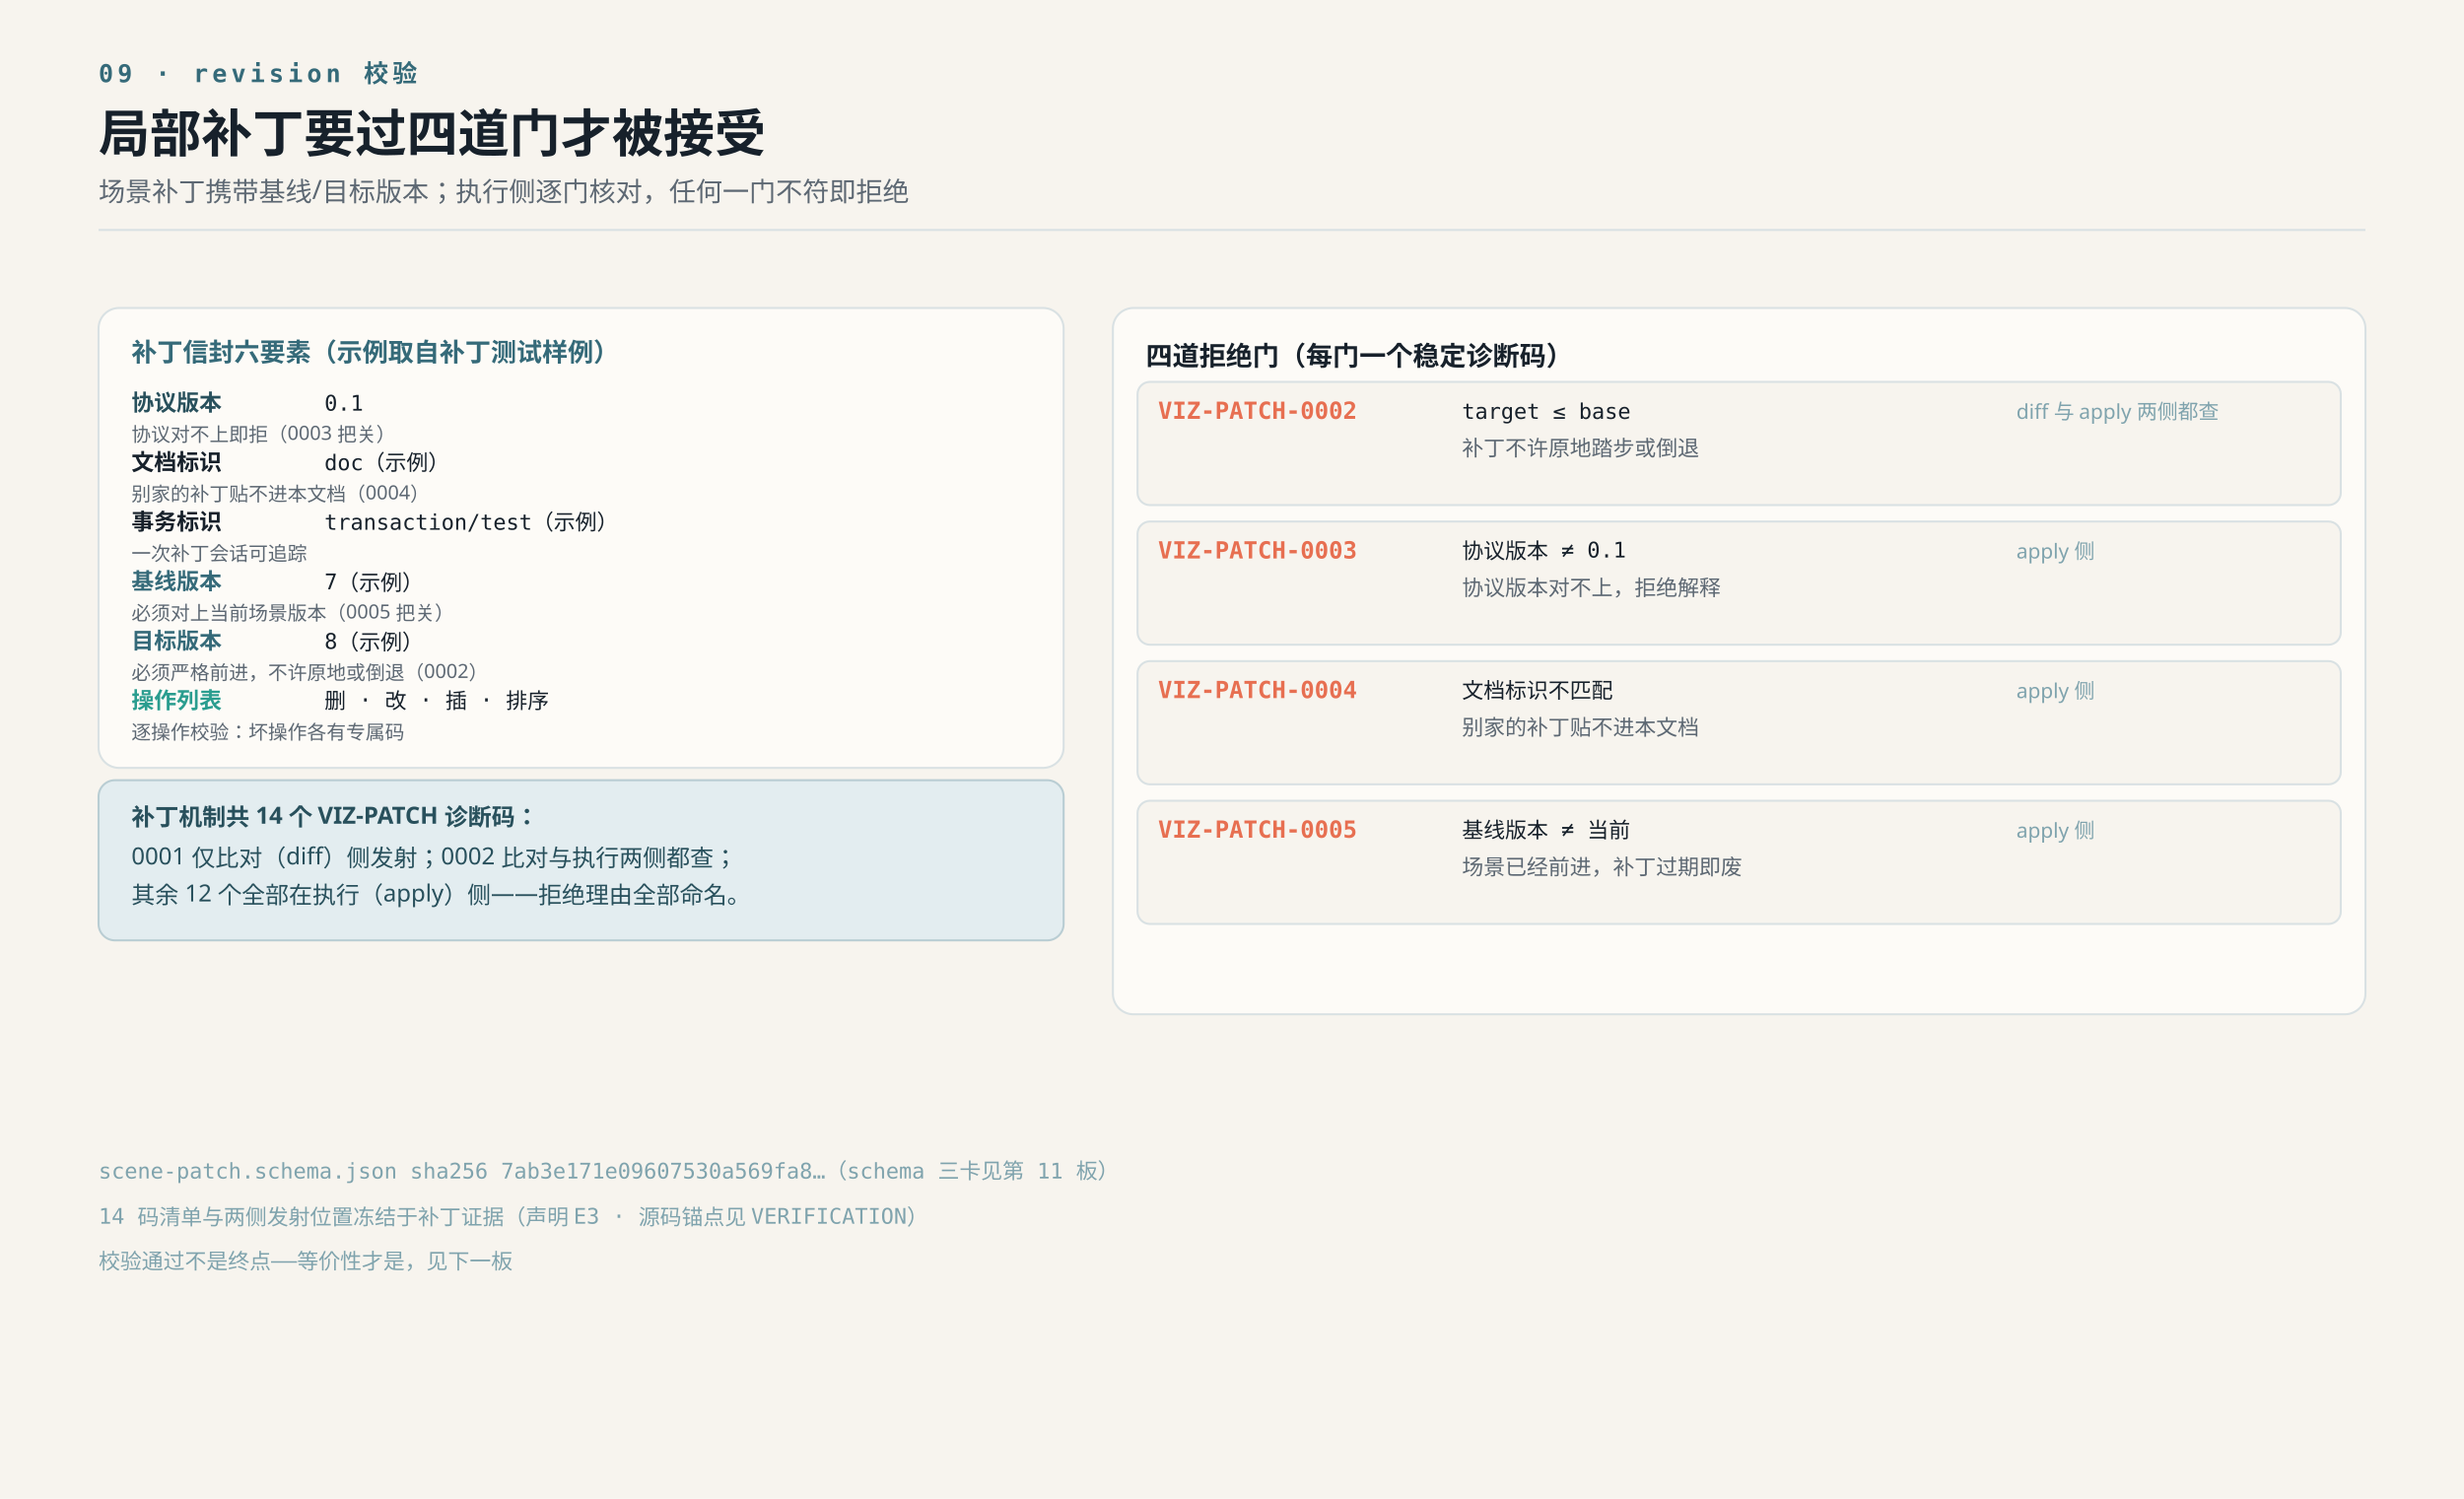
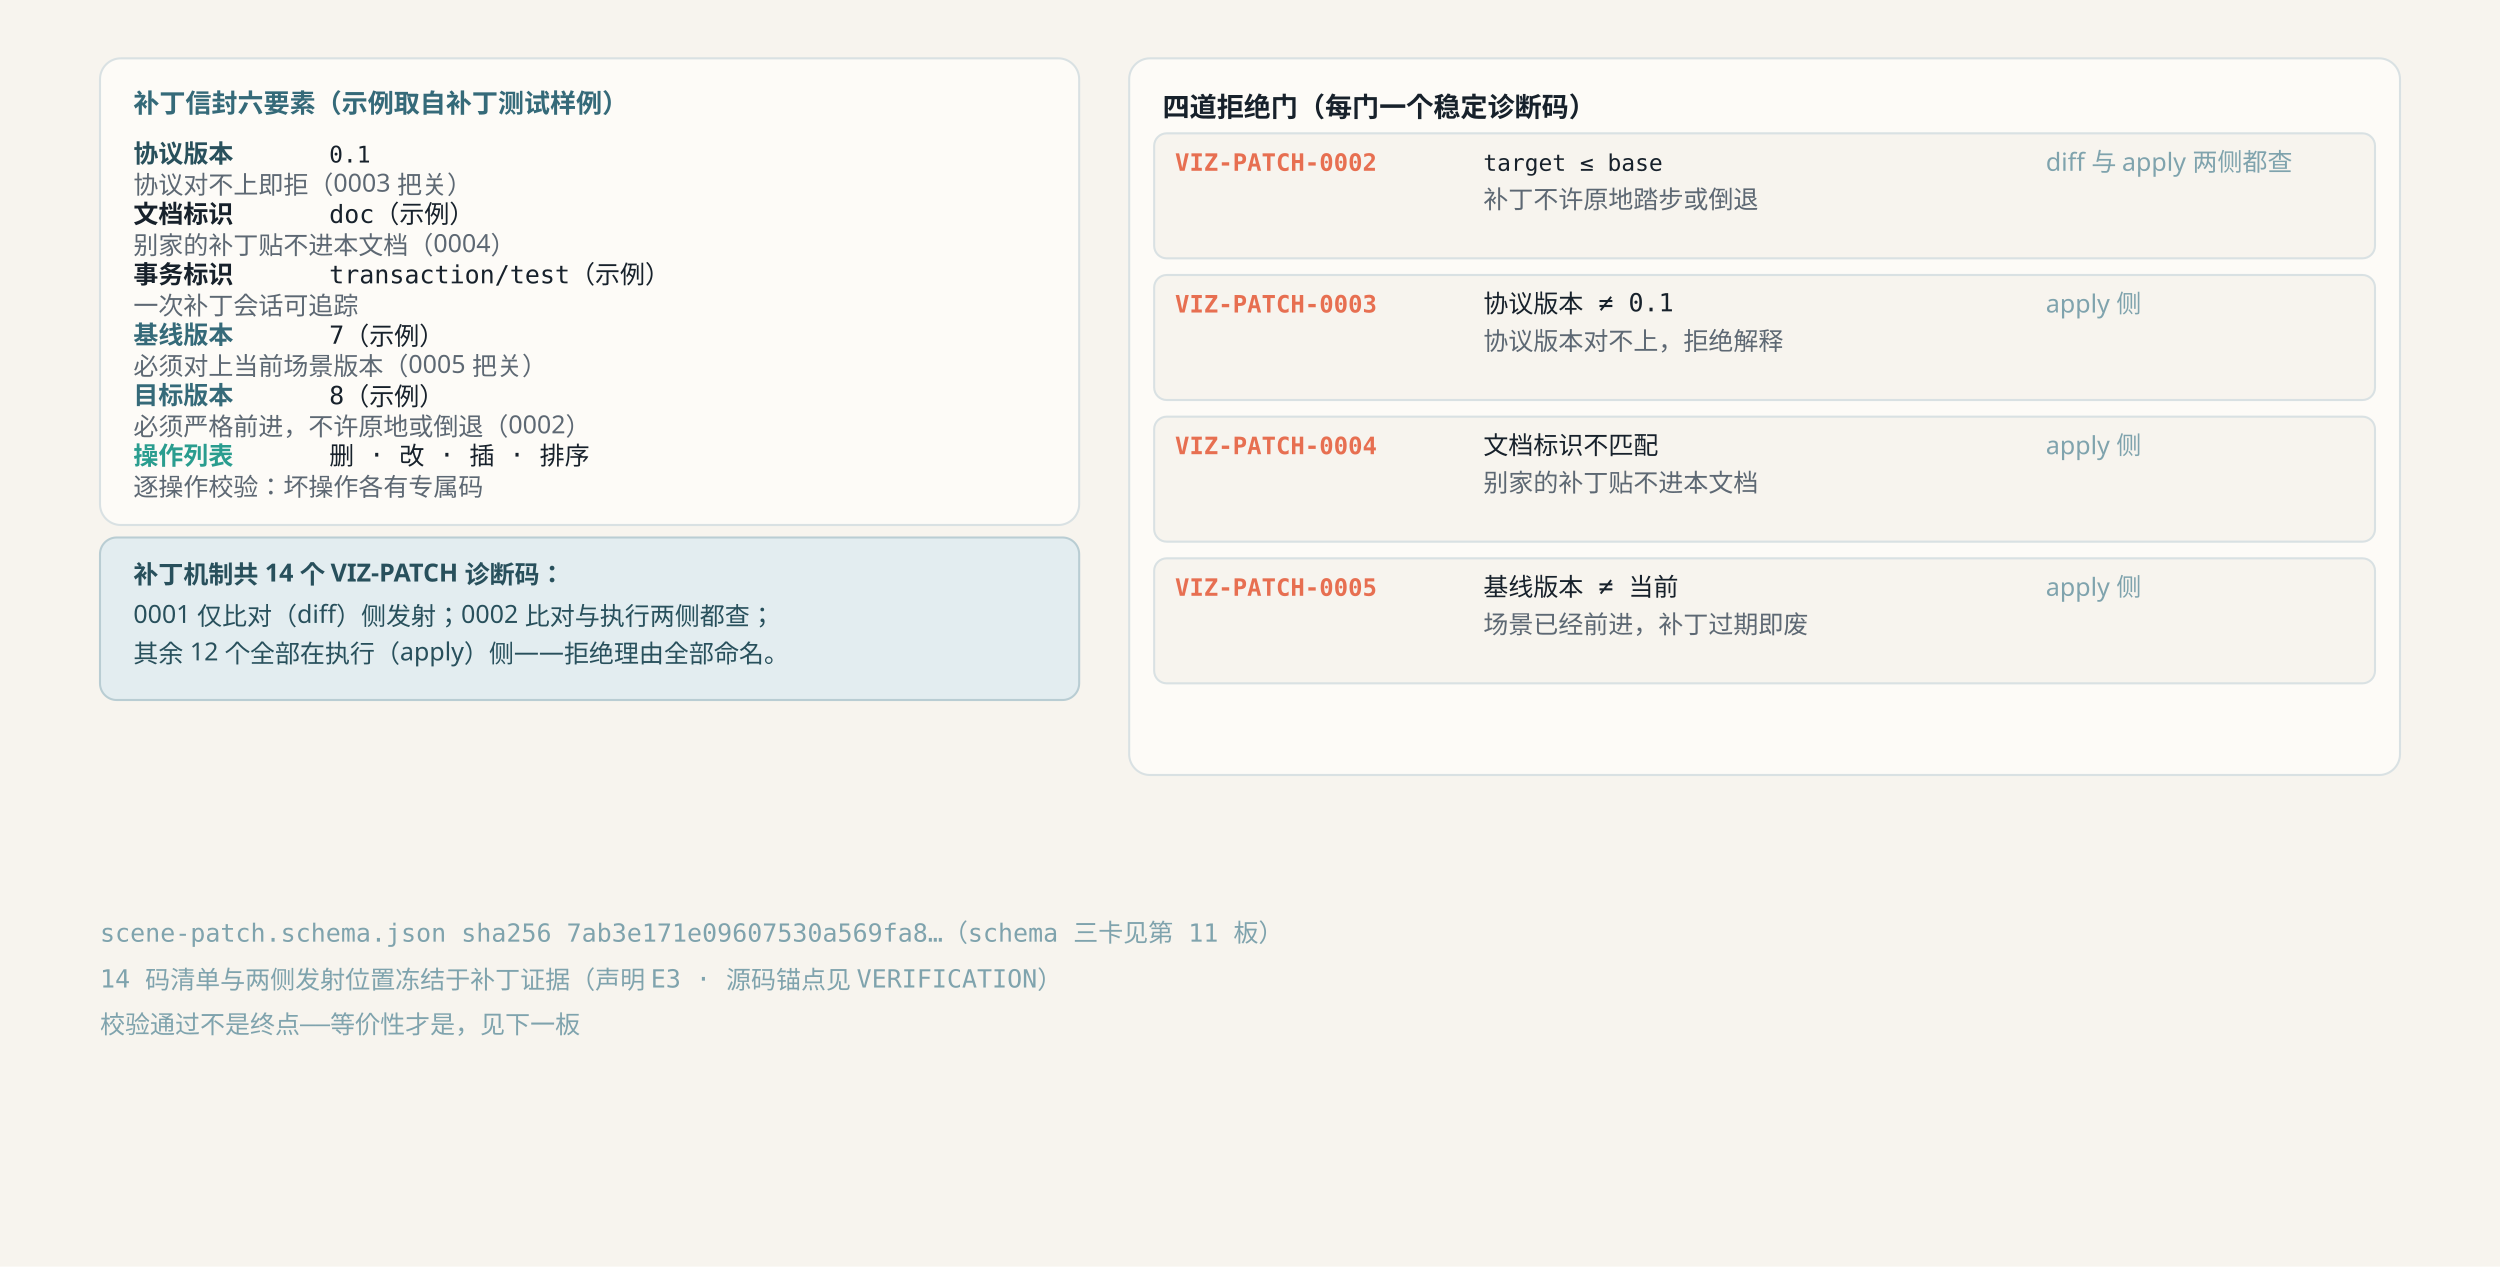
- <svg xmlns="http://www.w3.org/2000/svg" viewBox="0 0 1200 730" width="1200" height="730">
-   <rect x="0" y="0" width="1200" height="730" fill="#F7F4EE" />
-   <text x="48" y="40" font-size="12" fill="#356A79" font-family="'0xProto Nerd Font','SF Mono',Menlo,monospace" font-weight="700" text-anchor="start" letter-spacing="2">09 · revision 校验</text>
-   <text x="48" y="74" font-size="25" fill="#17212B" font-family="'Source Han Serif SC','PingFang SC',serif" font-weight="700" text-anchor="start">局部补丁要过四道门才被接受</text>
-   <text x="48" y="98" font-size="13" fill="#5D6873" font-family="'Source Han Sans SC','PingFang SC',sans-serif" font-weight="400" text-anchor="start">场景补丁携带基线/目标版本；执行侧逐门核对，任何一门不符即拒绝</text>
-   <line x1="48" y1="112" x2="1152" y2="112" stroke="#D9E1E3" stroke-width="1" />
-   <rect x="48" y="150" width="470" height="224" fill="#FDFBF7" stroke="#D9E1E3" stroke-width="1" rx="10" />
-   <text x="64" y="176" font-size="12.5" fill="#356A79" font-family="'Source Han Sans SC','PingFang SC',sans-serif" font-weight="700" text-anchor="start">补丁信封六要素（示例取自补丁测试样例）</text>
-   <text x="64" y="200" font-size="11" fill="#28505C" font-family="'Source Han Sans SC','PingFang SC',sans-serif" font-weight="700" text-anchor="start">协议版本</text>
-   <text x="158" y="200" font-size="10.5" fill="#17212B" font-family="'0xProto Nerd Font','SF Mono',Menlo,monospace" font-weight="400" text-anchor="start">0.1</text>
-   <text x="64" y="215" font-size="9.5" fill="#5D6873" font-family="'Source Han Sans SC','PingFang SC',sans-serif" font-weight="400" text-anchor="start">协议对不上即拒（0003 把关）</text>
-   <text x="64" y="229" font-size="11" fill="#17212B" font-family="'Source Han Sans SC','PingFang SC',sans-serif" font-weight="700" text-anchor="start">文档标识</text>
-   <text x="158" y="229" font-size="10.5" fill="#17212B" font-family="'0xProto Nerd Font','SF Mono',Menlo,monospace" font-weight="400" text-anchor="start">doc（示例）</text>
-   <text x="64" y="244" font-size="9.5" fill="#5D6873" font-family="'Source Han Sans SC','PingFang SC',sans-serif" font-weight="400" text-anchor="start">别家的补丁贴不进本文档（0004）</text>
-   <text x="64" y="258" font-size="11" fill="#17212B" font-family="'Source Han Sans SC','PingFang SC',sans-serif" font-weight="700" text-anchor="start">事务标识</text>
-   <text x="158" y="258" font-size="10.5" fill="#17212B" font-family="'0xProto Nerd Font','SF Mono',Menlo,monospace" font-weight="400" text-anchor="start">transaction/test（示例）</text>
-   <text x="64" y="273" font-size="9.5" fill="#5D6873" font-family="'Source Han Sans SC','PingFang SC',sans-serif" font-weight="400" text-anchor="start">一次补丁会话可追踪</text>
-   <text x="64" y="287" font-size="11" fill="#356A79" font-family="'Source Han Sans SC','PingFang SC',sans-serif" font-weight="700" text-anchor="start">基线版本</text>
-   <text x="158" y="287" font-size="10.5" fill="#17212B" font-family="'0xProto Nerd Font','SF Mono',Menlo,monospace" font-weight="400" text-anchor="start">7（示例）</text>
-   <text x="64" y="302" font-size="9.5" fill="#5D6873" font-family="'Source Han Sans SC','PingFang SC',sans-serif" font-weight="400" text-anchor="start">必须对上当前场景版本（0005 把关）</text>
-   <text x="64" y="316" font-size="11" fill="#356A79" font-family="'Source Han Sans SC','PingFang SC',sans-serif" font-weight="700" text-anchor="start">目标版本</text>
-   <text x="158" y="316" font-size="10.5" fill="#17212B" font-family="'0xProto Nerd Font','SF Mono',Menlo,monospace" font-weight="400" text-anchor="start">8（示例）</text>
-   <text x="64" y="331" font-size="9.5" fill="#5D6873" font-family="'Source Han Sans SC','PingFang SC',sans-serif" font-weight="400" text-anchor="start">必须严格前进，不许原地或倒退（0002）</text>
-   <text x="64" y="345" font-size="11" fill="#2A9D8F" font-family="'Source Han Sans SC','PingFang SC',sans-serif" font-weight="700" text-anchor="start">操作列表</text>
-   <text x="158" y="345" font-size="10.5" fill="#17212B" font-family="'0xProto Nerd Font','SF Mono',Menlo,monospace" font-weight="400" text-anchor="start">删 · 改 · 插 · 排序</text>
-   <text x="64" y="360" font-size="9.5" fill="#5D6873" font-family="'Source Han Sans SC','PingFang SC',sans-serif" font-weight="400" text-anchor="start">逐操作校验：坏操作各有专属码</text>
-   <rect x="542" y="150" width="610" height="344" fill="#FDFBF7" stroke="#D9E1E3" stroke-width="1" rx="10" />
-   <text x="558" y="178" font-size="13" fill="#17212B" font-family="'Source Han Sans SC','PingFang SC',sans-serif" font-weight="700" text-anchor="start">四道拒绝门（每门一个稳定诊断码）</text>
-   <rect x="554" y="186" width="586" height="60" fill="#F7F4EE" stroke="#D9E1E3" stroke-width="1" rx="6" />
-   <text x="564" y="204" font-size="11.5" fill="#E76F51" font-family="'0xProto Nerd Font','SF Mono',Menlo,monospace" font-weight="700" text-anchor="start">VIZ-PATCH-0002</text>
-   <text x="712" y="204" font-size="10.5" fill="#17212B" font-family="'0xProto Nerd Font','SF Mono',Menlo,monospace" font-weight="400" text-anchor="start">target ≤ base</text>
-   <text x="712" y="222" font-size="10.5" fill="#5D6873" font-family="'Source Han Sans SC','PingFang SC',sans-serif" font-weight="400" text-anchor="start">补丁不许原地踏步或倒退</text>
-   <text x="982" y="204" font-size="10" fill="#7FA3AD" font-family="'Source Han Sans SC','PingFang SC',sans-serif" font-weight="400" text-anchor="start">diff 与 apply 两侧都查</text>
-   <rect x="554" y="254" width="586" height="60" fill="#F7F4EE" stroke="#D9E1E3" stroke-width="1" rx="6" />
-   <text x="564" y="272" font-size="11.5" fill="#E76F51" font-family="'0xProto Nerd Font','SF Mono',Menlo,monospace" font-weight="700" text-anchor="start">VIZ-PATCH-0003</text>
-   <text x="712" y="272" font-size="10.5" fill="#17212B" font-family="'0xProto Nerd Font','SF Mono',Menlo,monospace" font-weight="400" text-anchor="start">协议版本 ≠ 0.1</text>
-   <text x="712" y="290" font-size="10.5" fill="#5D6873" font-family="'Source Han Sans SC','PingFang SC',sans-serif" font-weight="400" text-anchor="start">协议版本对不上，拒绝解释</text>
-   <text x="982" y="272" font-size="10" fill="#7FA3AD" font-family="'Source Han Sans SC','PingFang SC',sans-serif" font-weight="400" text-anchor="start">apply 侧</text>
-   <rect x="554" y="322" width="586" height="60" fill="#F7F4EE" stroke="#D9E1E3" stroke-width="1" rx="6" />
-   <text x="564" y="340" font-size="11.5" fill="#E76F51" font-family="'0xProto Nerd Font','SF Mono',Menlo,monospace" font-weight="700" text-anchor="start">VIZ-PATCH-0004</text>
-   <text x="712" y="340" font-size="10.5" fill="#17212B" font-family="'0xProto Nerd Font','SF Mono',Menlo,monospace" font-weight="400" text-anchor="start">文档标识不匹配</text>
-   <text x="712" y="358" font-size="10.5" fill="#5D6873" font-family="'Source Han Sans SC','PingFang SC',sans-serif" font-weight="400" text-anchor="start">别家的补丁贴不进本文档</text>
-   <text x="982" y="340" font-size="10" fill="#7FA3AD" font-family="'Source Han Sans SC','PingFang SC',sans-serif" font-weight="400" text-anchor="start">apply 侧</text>
-   <rect x="554" y="390" width="586" height="60" fill="#F7F4EE" stroke="#D9E1E3" stroke-width="1" rx="6" />
-   <text x="564" y="408" font-size="11.5" fill="#E76F51" font-family="'0xProto Nerd Font','SF Mono',Menlo,monospace" font-weight="700" text-anchor="start">VIZ-PATCH-0005</text>
-   <text x="712" y="408" font-size="10.5" fill="#17212B" font-family="'0xProto Nerd Font','SF Mono',Menlo,monospace" font-weight="400" text-anchor="start">基线版本 ≠ 当前</text>
-   <text x="712" y="426" font-size="10.5" fill="#5D6873" font-family="'Source Han Sans SC','PingFang SC',sans-serif" font-weight="400" text-anchor="start">场景已经前进，补丁过期即废</text>
-   <text x="982" y="408" font-size="10" fill="#7FA3AD" font-family="'Source Han Sans SC','PingFang SC',sans-serif" font-weight="400" text-anchor="start">apply 侧</text>
-   <rect x="48" y="380" width="470" height="78" fill="#E3EDF0" stroke="#B9CDD3" stroke-width="1" rx="8" />
-   <text x="64" y="402" font-size="11.5" fill="#28505C" font-family="'Source Han Sans SC','PingFang SC',sans-serif" font-weight="700" text-anchor="start">补丁机制共 14 个 VIZ-PATCH 诊断码：</text>
-   <text x="64" y="421" font-size="11.5" fill="#28505C" font-family="'Source Han Sans SC','PingFang SC',sans-serif" font-weight="400" text-anchor="start">0001 仅比对（diff）侧发射；0002 比对与执行两侧都查；</text>
-   <text x="64" y="440" font-size="11.5" fill="#28505C" font-family="'Source Han Sans SC','PingFang SC',sans-serif" font-weight="400" text-anchor="start">其余 12 个全部在执行（apply）侧——拒绝理由全部命名。</text>
-   <text x="48" y="574" font-size="10.5" fill="#7FA3AD" font-family="'0xProto Nerd Font','SF Mono',Menlo,monospace" font-weight="400" text-anchor="start">scene-patch.schema.json sha256 7ab3e171e09607530a569fa8…（schema 三卡见第 11 板）</text>
-   <text x="48" y="596" font-size="10.5" fill="#7FA3AD" font-family="'0xProto Nerd Font','SF Mono',Menlo,monospace" font-weight="400" text-anchor="start">14 码清单与两侧发射位置冻结于补丁证据（声明 E3 · 源码锚点见 VERIFICATION）</text>
-   <text x="48" y="618" font-size="10.5" fill="#7FA3AD" font-family="'0xProto Nerd Font','SF Mono',Menlo,monospace" font-weight="400" text-anchor="start">校验通过不是终点——等价性才是，见下一板</text>
+ <svg xmlns="http://www.w3.org/2000/svg" viewBox="0 0 1200 608" width="1200" height="608">
+   <rect x="0" y="0" width="1200" height="608" fill="#F7F4EE" />
+   <g transform="translate(0 -122)">
+     <rect x="48" y="150" width="470" height="224" fill="#FDFBF7" stroke="#D9E1E3" stroke-width="1" rx="10" />
+     <text x="64" y="176" font-size="12.5" fill="#356A79" font-family="'Source Han Sans SC','PingFang SC',sans-serif" font-weight="700" text-anchor="start">补丁信封六要素（示例取自补丁测试样例）</text>
+     <text x="64" y="200" font-size="12" fill="#28505C" font-family="'Source Han Sans SC','PingFang SC',sans-serif" font-weight="700" text-anchor="start">协议版本</text>
+     <text x="158" y="200" font-size="11" fill="#17212B" font-family="'0xProto Nerd Font','SF Mono',Menlo,monospace" font-weight="400" text-anchor="start">0.1</text>
+     <text x="64" y="215" font-size="12" fill="#5D6873" font-family="'Source Han Sans SC','PingFang SC',sans-serif" font-weight="400" text-anchor="start">协议对不上即拒（0003 把关）</text>
+     <text x="64" y="229" font-size="12" fill="#17212B" font-family="'Source Han Sans SC','PingFang SC',sans-serif" font-weight="700" text-anchor="start">文档标识</text>
+     <text x="158" y="229" font-size="12" fill="#17212B" font-family="'0xProto Nerd Font','SF Mono',Menlo,monospace" font-weight="400" text-anchor="start">doc（示例）</text>
+     <text x="64" y="244" font-size="12" fill="#5D6873" font-family="'Source Han Sans SC','PingFang SC',sans-serif" font-weight="400" text-anchor="start">别家的补丁贴不进本文档（0004）</text>
+     <text x="64" y="258" font-size="12" fill="#17212B" font-family="'Source Han Sans SC','PingFang SC',sans-serif" font-weight="700" text-anchor="start">事务标识</text>
+     <text x="158" y="258" font-size="12" fill="#17212B" font-family="'0xProto Nerd Font','SF Mono',Menlo,monospace" font-weight="400" text-anchor="start">transaction/test（示例）</text>
+     <text x="64" y="273" font-size="12" fill="#5D6873" font-family="'Source Han Sans SC','PingFang SC',sans-serif" font-weight="400" text-anchor="start">一次补丁会话可追踪</text>
+     <text x="64" y="287" font-size="12" fill="#356A79" font-family="'Source Han Sans SC','PingFang SC',sans-serif" font-weight="700" text-anchor="start">基线版本</text>
+     <text x="158" y="287" font-size="12" fill="#17212B" font-family="'0xProto Nerd Font','SF Mono',Menlo,monospace" font-weight="400" text-anchor="start">7（示例）</text>
+     <text x="64" y="302" font-size="12" fill="#5D6873" font-family="'Source Han Sans SC','PingFang SC',sans-serif" font-weight="400" text-anchor="start">必须对上当前场景版本（0005 把关）</text>
+     <text x="64" y="316" font-size="12" fill="#356A79" font-family="'Source Han Sans SC','PingFang SC',sans-serif" font-weight="700" text-anchor="start">目标版本</text>
+     <text x="158" y="316" font-size="12" fill="#17212B" font-family="'0xProto Nerd Font','SF Mono',Menlo,monospace" font-weight="400" text-anchor="start">8（示例）</text>
+     <text x="64" y="331" font-size="12" fill="#5D6873" font-family="'Source Han Sans SC','PingFang SC',sans-serif" font-weight="400" text-anchor="start">必须严格前进，不许原地或倒退（0002）</text>
+     <text x="64" y="345" font-size="12" fill="#2A9D8F" font-family="'Source Han Sans SC','PingFang SC',sans-serif" font-weight="700" text-anchor="start">操作列表</text>
+     <text x="158" y="345" font-size="12" fill="#17212B" font-family="'0xProto Nerd Font','SF Mono',Menlo,monospace" font-weight="400" text-anchor="start">删 · 改 · 插 · 排序</text>
+     <text x="64" y="360" font-size="12" fill="#5D6873" font-family="'Source Han Sans SC','PingFang SC',sans-serif" font-weight="400" text-anchor="start">逐操作校验：坏操作各有专属码</text>
+     <rect x="542" y="150" width="610" height="344" fill="#FDFBF7" stroke="#D9E1E3" stroke-width="1" rx="10" />
+     <text x="558" y="178" font-size="13" fill="#17212B" font-family="'Source Han Sans SC','PingFang SC',sans-serif" font-weight="700" text-anchor="start">四道拒绝门（每门一个稳定诊断码）</text>
+     <rect x="554" y="186" width="586" height="60" fill="#F7F4EE" stroke="#D9E1E3" stroke-width="1" rx="6" />
+     <text x="564" y="204" font-size="11.5" fill="#E76F51" font-family="'0xProto Nerd Font','SF Mono',Menlo,monospace" font-weight="700" text-anchor="start">VIZ-PATCH-0002</text>
+     <text x="712" y="204" font-size="11" fill="#17212B" font-family="'0xProto Nerd Font','SF Mono',Menlo,monospace" font-weight="400" text-anchor="start">target ≤ base</text>
+     <text x="712" y="222" font-size="12" fill="#5D6873" font-family="'Source Han Sans SC','PingFang SC',sans-serif" font-weight="400" text-anchor="start">补丁不许原地踏步或倒退</text>
+     <text x="982" y="204" font-size="12" fill="#7FA3AD" font-family="'Source Han Sans SC','PingFang SC',sans-serif" font-weight="400" text-anchor="start">diff 与 apply 两侧都查</text>
+     <rect x="554" y="254" width="586" height="60" fill="#F7F4EE" stroke="#D9E1E3" stroke-width="1" rx="6" />
+     <text x="564" y="272" font-size="11.5" fill="#E76F51" font-family="'0xProto Nerd Font','SF Mono',Menlo,monospace" font-weight="700" text-anchor="start">VIZ-PATCH-0003</text>
+     <text x="712" y="272" font-size="12" fill="#17212B" font-family="'0xProto Nerd Font','SF Mono',Menlo,monospace" font-weight="400" text-anchor="start">协议版本 ≠ 0.1</text>
+     <text x="712" y="290" font-size="12" fill="#5D6873" font-family="'Source Han Sans SC','PingFang SC',sans-serif" font-weight="400" text-anchor="start">协议版本对不上，拒绝解释</text>
+     <text x="982" y="272" font-size="12" fill="#7FA3AD" font-family="'Source Han Sans SC','PingFang SC',sans-serif" font-weight="400" text-anchor="start">apply 侧</text>
+     <rect x="554" y="322" width="586" height="60" fill="#F7F4EE" stroke="#D9E1E3" stroke-width="1" rx="6" />
+     <text x="564" y="340" font-size="11.5" fill="#E76F51" font-family="'0xProto Nerd Font','SF Mono',Menlo,monospace" font-weight="700" text-anchor="start">VIZ-PATCH-0004</text>
+     <text x="712" y="340" font-size="12" fill="#17212B" font-family="'0xProto Nerd Font','SF Mono',Menlo,monospace" font-weight="400" text-anchor="start">文档标识不匹配</text>
+     <text x="712" y="358" font-size="12" fill="#5D6873" font-family="'Source Han Sans SC','PingFang SC',sans-serif" font-weight="400" text-anchor="start">别家的补丁贴不进本文档</text>
+     <text x="982" y="340" font-size="12" fill="#7FA3AD" font-family="'Source Han Sans SC','PingFang SC',sans-serif" font-weight="400" text-anchor="start">apply 侧</text>
+     <rect x="554" y="390" width="586" height="60" fill="#F7F4EE" stroke="#D9E1E3" stroke-width="1" rx="6" />
+     <text x="564" y="408" font-size="11.5" fill="#E76F51" font-family="'0xProto Nerd Font','SF Mono',Menlo,monospace" font-weight="700" text-anchor="start">VIZ-PATCH-0005</text>
+     <text x="712" y="408" font-size="12" fill="#17212B" font-family="'0xProto Nerd Font','SF Mono',Menlo,monospace" font-weight="400" text-anchor="start">基线版本 ≠ 当前</text>
+     <text x="712" y="426" font-size="12" fill="#5D6873" font-family="'Source Han Sans SC','PingFang SC',sans-serif" font-weight="400" text-anchor="start">场景已经前进，补丁过期即废</text>
+     <text x="982" y="408" font-size="12" fill="#7FA3AD" font-family="'Source Han Sans SC','PingFang SC',sans-serif" font-weight="400" text-anchor="start">apply 侧</text>
+     <rect x="48" y="380" width="470" height="78" fill="#E3EDF0" stroke="#B9CDD3" stroke-width="1" rx="8" />
+     <text x="64" y="402" font-size="12" fill="#28505C" font-family="'Source Han Sans SC','PingFang SC',sans-serif" font-weight="700" text-anchor="start">补丁机制共 14 个 VIZ-PATCH 诊断码：</text>
+     <text x="64" y="421" font-size="12" fill="#28505C" font-family="'Source Han Sans SC','PingFang SC',sans-serif" font-weight="400" text-anchor="start">0001 仅比对（diff）侧发射；0002 比对与执行两侧都查；</text>
+     <text x="64" y="440" font-size="12" fill="#28505C" font-family="'Source Han Sans SC','PingFang SC',sans-serif" font-weight="400" text-anchor="start">其余 12 个全部在执行（apply）侧——拒绝理由全部命名。</text>
+     <text x="48" y="574" font-size="12" fill="#7FA3AD" font-family="'0xProto Nerd Font','SF Mono',Menlo,monospace" font-weight="400" text-anchor="start">scene-patch.schema.json sha256 7ab3e171e09607530a569fa8…（schema 三卡见第 11 板）</text>
+     <text x="48" y="596" font-size="12" fill="#7FA3AD" font-family="'0xProto Nerd Font','SF Mono',Menlo,monospace" font-weight="400" text-anchor="start">14 码清单与两侧发射位置冻结于补丁证据（声明 E3 · 源码锚点见 VERIFICATION）</text>
+     <text x="48" y="618" font-size="12" fill="#7FA3AD" font-family="'0xProto Nerd Font','SF Mono',Menlo,monospace" font-weight="400" text-anchor="start">校验通过不是终点——等价性才是，见下一板</text>
+   </g>
</svg>
